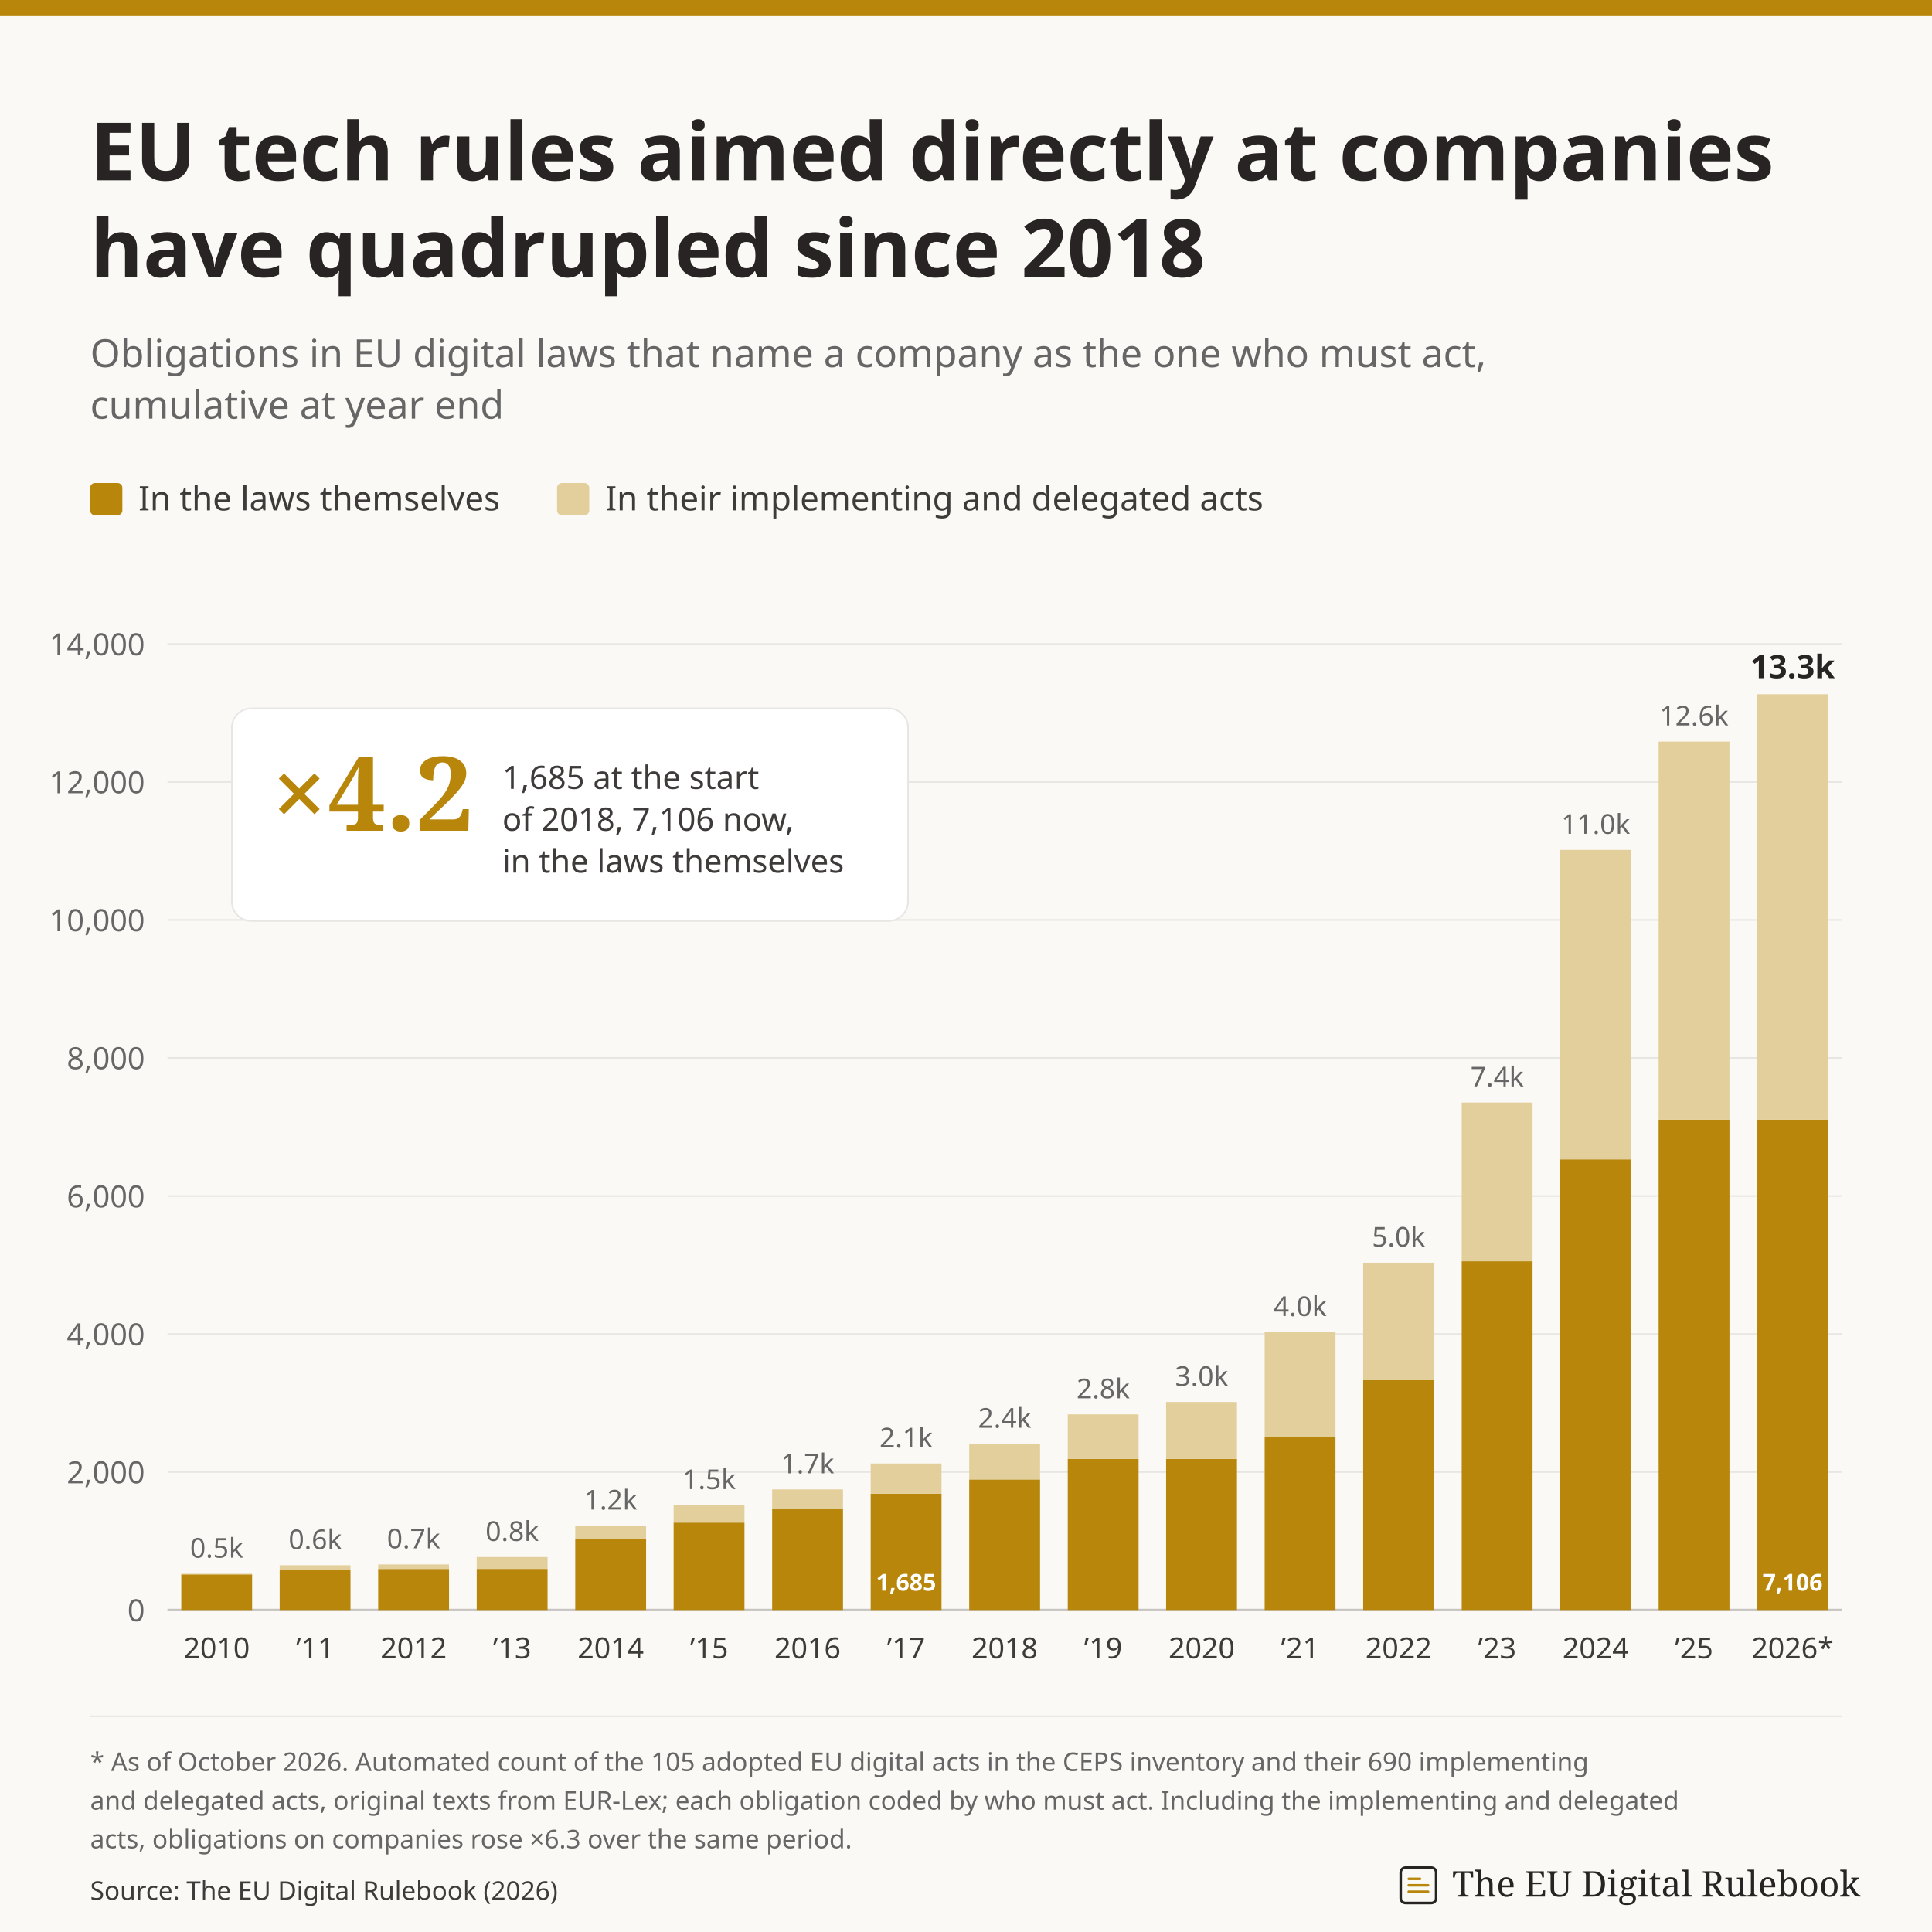
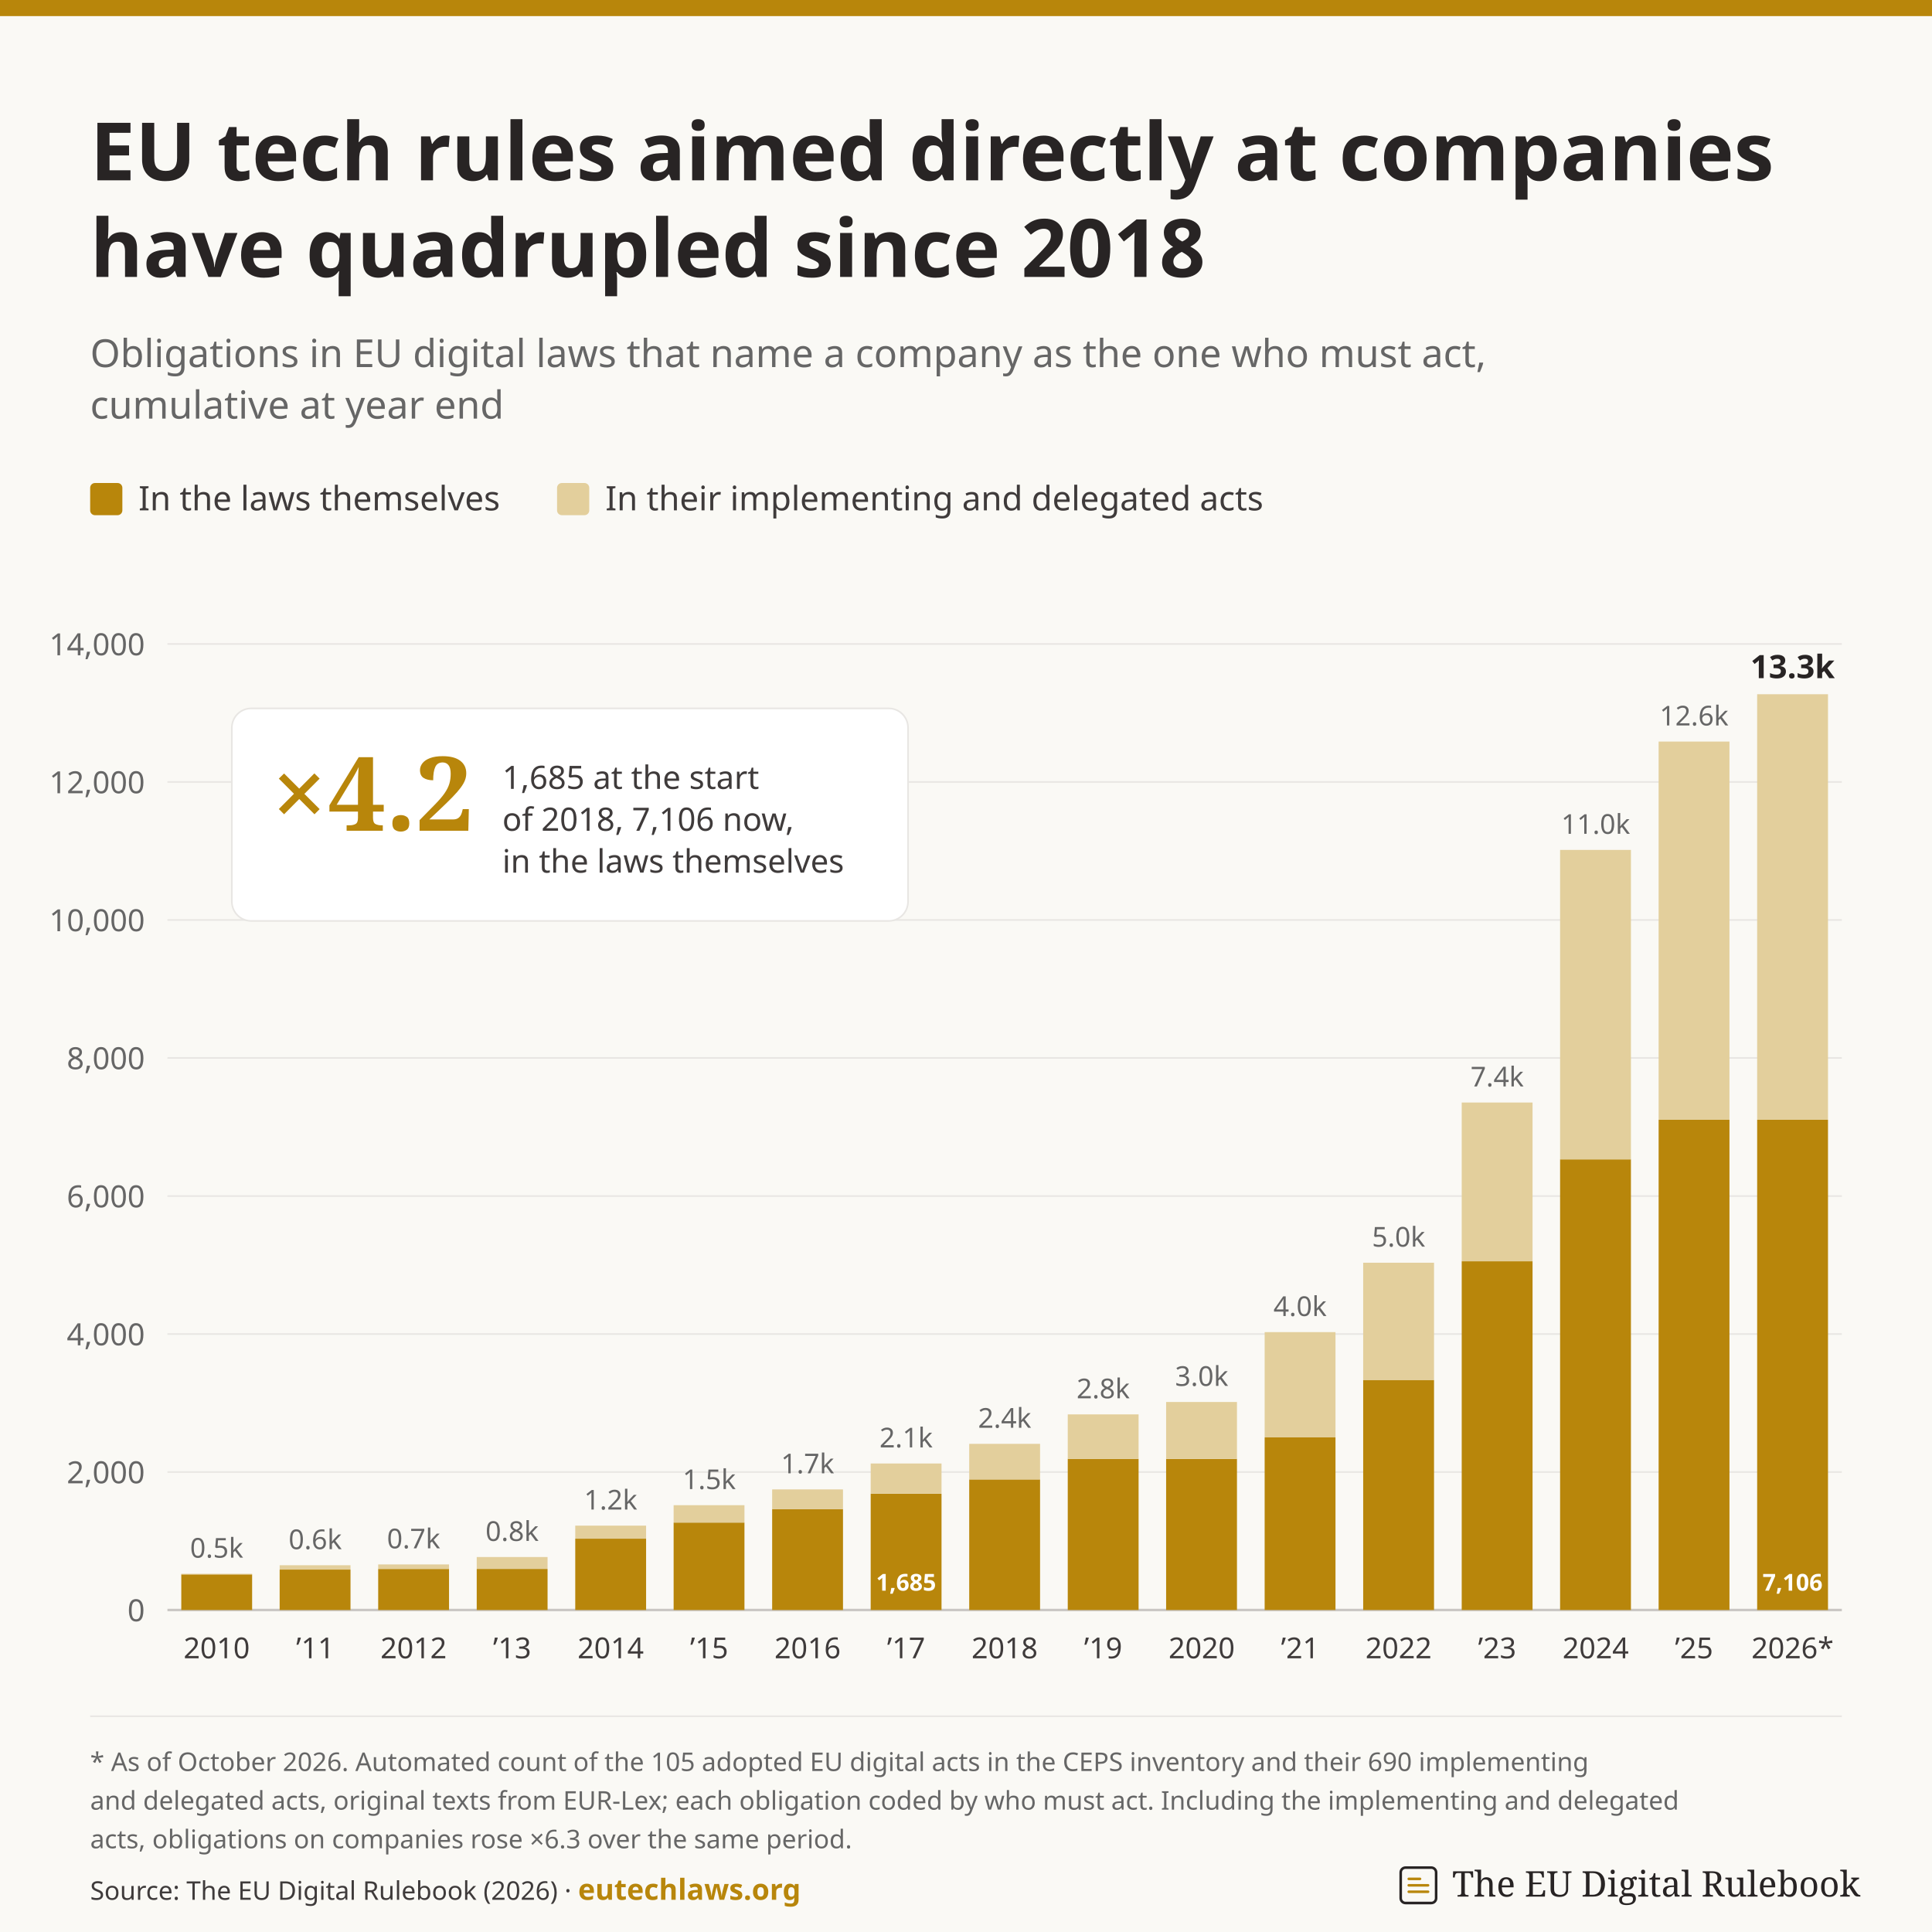
<svg xmlns="http://www.w3.org/2000/svg" viewBox="0 0 1200 1200" width="100%" role="img" aria-label="EU tech rules aimed directly at companies have quadrupled since 2018. Obligations naming a company in the laws themselves rose from 1,685 at the start of 2018 to 7,106 in 2026 (x4.2); with implementing and delegated acts, from 2,123 to 13,273.">
  <rect width="1200" height="1200" fill="#FAF9F5" />
  <rect width="1200" height="10" fill="#B8860B" />
  <text x="56.0" y="112.0" text-anchor="start" font-family="DM Sans, sans-serif" font-size="50" font-weight="700" fill="#282424">EU tech rules aimed directly at companies</text>
  <text x="56.0" y="172.0" text-anchor="start" font-family="DM Sans, sans-serif" font-size="50" font-weight="700" fill="#282424">have quadrupled since 2018</text>
  <text x="56.0" y="228.0" text-anchor="start" font-family="DM Sans, sans-serif" font-size="24" font-weight="400" fill="#666666">Obligations in EU digital laws that name a company as the one who must act,</text>
  <text x="56.0" y="260.0" text-anchor="start" font-family="DM Sans, sans-serif" font-size="24" font-weight="400" fill="#666666">cumulative at year end</text>
  <rect x="56" y="300" width="20" height="20" rx="3" fill="#B8860B" />
  <text x="86.0" y="317.0" text-anchor="start" font-family="DM Sans, sans-serif" font-size="21" font-weight="400" fill="#3F3B3B">In the laws themselves</text>
  <rect x="346" y="300" width="20" height="20" rx="3" fill="#E3CF9C" />
  <text x="376.0" y="317.0" text-anchor="start" font-family="DM Sans, sans-serif" font-size="21" font-weight="400" fill="#3F3B3B">In their implementing and delegated acts</text>
  <line x1="104" x2="1144" y1="1000.0" y2="1000.0" stroke="#C9C6C3" stroke-width="1.5" />
  <text x="90.0" y="1007.0" text-anchor="end" font-family="DM Sans, sans-serif" font-size="19" font-weight="400" fill="#666666">0</text>
  <line x1="104" x2="1144" y1="914.3" y2="914.3" stroke="#E8E6E3" stroke-width="1" />
  <text x="90.0" y="921.3" text-anchor="end" font-family="DM Sans, sans-serif" font-size="19" font-weight="400" fill="#666666">2,000</text>
  <line x1="104" x2="1144" y1="828.6" y2="828.6" stroke="#E8E6E3" stroke-width="1" />
  <text x="90.0" y="835.6" text-anchor="end" font-family="DM Sans, sans-serif" font-size="19" font-weight="400" fill="#666666">4,000</text>
  <line x1="104" x2="1144" y1="742.9" y2="742.9" stroke="#E8E6E3" stroke-width="1" />
  <text x="90.0" y="749.9" text-anchor="end" font-family="DM Sans, sans-serif" font-size="19" font-weight="400" fill="#666666">6,000</text>
  <line x1="104" x2="1144" y1="657.1" y2="657.1" stroke="#E8E6E3" stroke-width="1" />
  <text x="90.0" y="664.1" text-anchor="end" font-family="DM Sans, sans-serif" font-size="19" font-weight="400" fill="#666666">8,000</text>
  <line x1="104" x2="1144" y1="571.4" y2="571.4" stroke="#E8E6E3" stroke-width="1" />
  <text x="90.0" y="578.4" text-anchor="end" font-family="DM Sans, sans-serif" font-size="19" font-weight="400" fill="#666666">10,000</text>
  <line x1="104" x2="1144" y1="485.7" y2="485.7" stroke="#E8E6E3" stroke-width="1" />
  <text x="90.0" y="492.7" text-anchor="end" font-family="DM Sans, sans-serif" font-size="19" font-weight="400" fill="#666666">12,000</text>
  <line x1="104" x2="1144" y1="400.0" y2="400.0" stroke="#E8E6E3" stroke-width="1" />
  <text x="90.0" y="407.0" text-anchor="end" font-family="DM Sans, sans-serif" font-size="19" font-weight="400" fill="#666666">14,000</text>
  <rect x="112.6" y="977.9" width="44.0" height="22.1" fill="#B8860B" />
  <rect x="112.6" y="977.5" width="44.0" height="0.4" fill="#E3CF9C" />
  <text x="134.6" y="967.5" text-anchor="middle" font-family="DM Sans, sans-serif" font-size="17" font-weight="500" fill="#666666">0.5k</text>
  <text x="134.6" y="1030.0" text-anchor="middle" font-family="DM Sans, sans-serif" font-size="18" font-weight="400" fill="#3F3B3B">2010</text>
  <rect x="173.7" y="974.9" width="44.0" height="25.1" fill="#B8860B" />
  <rect x="173.7" y="972.2" width="44.0" height="2.7" fill="#E3CF9C" />
  <text x="195.8" y="962.2" text-anchor="middle" font-family="DM Sans, sans-serif" font-size="17" font-weight="500" fill="#666666">0.6k</text>
  <text x="195.8" y="1030.0" text-anchor="middle" font-family="DM Sans, sans-serif" font-size="18" font-weight="400" fill="#3F3B3B">’11</text>
  <rect x="234.9" y="974.5" width="44.0" height="25.5" fill="#B8860B" />
  <rect x="234.9" y="971.7" width="44.0" height="2.8" fill="#E3CF9C" />
  <text x="256.9" y="961.7" text-anchor="middle" font-family="DM Sans, sans-serif" font-size="17" font-weight="500" fill="#666666">0.7k</text>
  <text x="256.9" y="1030.0" text-anchor="middle" font-family="DM Sans, sans-serif" font-size="18" font-weight="400" fill="#3F3B3B">2012</text>
  <rect x="296.1" y="974.5" width="44.0" height="25.5" fill="#B8860B" />
  <rect x="296.1" y="967.1" width="44.0" height="7.3" fill="#E3CF9C" />
  <text x="318.1" y="957.1" text-anchor="middle" font-family="DM Sans, sans-serif" font-size="17" font-weight="500" fill="#666666">0.8k</text>
  <text x="318.1" y="1030.0" text-anchor="middle" font-family="DM Sans, sans-serif" font-size="18" font-weight="400" fill="#3F3B3B">’13</text>
  <rect x="357.3" y="955.7" width="44.0" height="44.3" fill="#B8860B" />
  <rect x="357.3" y="947.6" width="44.0" height="8.1" fill="#E3CF9C" />
  <text x="379.3" y="937.6" text-anchor="middle" font-family="DM Sans, sans-serif" font-size="17" font-weight="500" fill="#666666">1.2k</text>
  <text x="379.3" y="1030.0" text-anchor="middle" font-family="DM Sans, sans-serif" font-size="18" font-weight="400" fill="#3F3B3B">2014</text>
  <rect x="418.4" y="945.7" width="44.0" height="54.3" fill="#B8860B" />
  <rect x="418.4" y="934.9" width="44.0" height="10.8" fill="#E3CF9C" />
  <text x="440.5" y="924.9" text-anchor="middle" font-family="DM Sans, sans-serif" font-size="17" font-weight="500" fill="#666666">1.5k</text>
  <text x="440.5" y="1030.0" text-anchor="middle" font-family="DM Sans, sans-serif" font-size="18" font-weight="400" fill="#3F3B3B">’15</text>
  <rect x="479.6" y="937.3" width="44.0" height="62.7" fill="#B8860B" />
  <rect x="479.6" y="925.1" width="44.0" height="12.2" fill="#E3CF9C" />
  <text x="501.6" y="915.1" text-anchor="middle" font-family="DM Sans, sans-serif" font-size="17" font-weight="500" fill="#666666">1.7k</text>
  <text x="501.6" y="1030.0" text-anchor="middle" font-family="DM Sans, sans-serif" font-size="18" font-weight="400" fill="#3F3B3B">2016</text>
  <rect x="540.8" y="927.8" width="44.0" height="72.2" fill="#B8860B" />
  <rect x="540.8" y="909.0" width="44.0" height="18.8" fill="#E3CF9C" />
  <text x="562.8" y="899.0" text-anchor="middle" font-family="DM Sans, sans-serif" font-size="17" font-weight="500" fill="#666666">2.1k</text>
  <text x="562.8" y="1030.0" text-anchor="middle" font-family="DM Sans, sans-serif" font-size="18" font-weight="400" fill="#3F3B3B">’17</text>
  <text x="562.8" y="988.0" text-anchor="middle" font-family="DM Sans, sans-serif" font-size="14.5" font-weight="700" fill="#FFFFFF">1,685</text>
  <rect x="602.0" y="918.9" width="44.0" height="81.1" fill="#B8860B" />
  <rect x="602.0" y="896.8" width="44.0" height="22.1" fill="#E3CF9C" />
  <text x="624.0" y="886.8" text-anchor="middle" font-family="DM Sans, sans-serif" font-size="17" font-weight="500" fill="#666666">2.4k</text>
  <text x="624.0" y="1030.0" text-anchor="middle" font-family="DM Sans, sans-serif" font-size="18" font-weight="400" fill="#3F3B3B">2018</text>
  <rect x="663.2" y="906.1" width="44.0" height="93.9" fill="#B8860B" />
  <rect x="663.2" y="878.5" width="44.0" height="27.6" fill="#E3CF9C" />
  <text x="685.2" y="868.5" text-anchor="middle" font-family="DM Sans, sans-serif" font-size="17" font-weight="500" fill="#666666">2.8k</text>
  <text x="685.2" y="1030.0" text-anchor="middle" font-family="DM Sans, sans-serif" font-size="18" font-weight="400" fill="#3F3B3B">’19</text>
  <rect x="724.3" y="906.1" width="44.0" height="93.9" fill="#B8860B" />
  <rect x="724.3" y="870.8" width="44.0" height="35.2" fill="#E3CF9C" />
  <text x="746.4" y="860.8" text-anchor="middle" font-family="DM Sans, sans-serif" font-size="17" font-weight="500" fill="#666666">3.0k</text>
  <text x="746.4" y="1030.0" text-anchor="middle" font-family="DM Sans, sans-serif" font-size="18" font-weight="400" fill="#3F3B3B">2020</text>
  <rect x="785.5" y="892.8" width="44.0" height="107.2" fill="#B8860B" />
  <rect x="785.5" y="827.4" width="44.0" height="65.4" fill="#E3CF9C" />
  <text x="807.5" y="817.4" text-anchor="middle" font-family="DM Sans, sans-serif" font-size="17" font-weight="500" fill="#666666">4.0k</text>
  <text x="807.5" y="1030.0" text-anchor="middle" font-family="DM Sans, sans-serif" font-size="18" font-weight="400" fill="#3F3B3B">’21</text>
  <rect x="846.7" y="857.1" width="44.0" height="142.9" fill="#B8860B" />
  <rect x="846.7" y="784.3" width="44.0" height="72.7" fill="#E3CF9C" />
  <text x="868.7" y="774.3" text-anchor="middle" font-family="DM Sans, sans-serif" font-size="17" font-weight="500" fill="#666666">5.0k</text>
  <text x="868.7" y="1030.0" text-anchor="middle" font-family="DM Sans, sans-serif" font-size="18" font-weight="400" fill="#3F3B3B">2022</text>
  <rect x="907.9" y="783.4" width="44.0" height="216.6" fill="#B8860B" />
  <rect x="907.9" y="684.8" width="44.0" height="98.6" fill="#E3CF9C" />
  <text x="929.9" y="674.8" text-anchor="middle" font-family="DM Sans, sans-serif" font-size="17" font-weight="500" fill="#666666">7.4k</text>
  <text x="929.9" y="1030.0" text-anchor="middle" font-family="DM Sans, sans-serif" font-size="18" font-weight="400" fill="#3F3B3B">’23</text>
  <rect x="969.0" y="720.1" width="44.0" height="279.9" fill="#B8860B" />
  <rect x="969.0" y="527.9" width="44.0" height="192.2" fill="#E3CF9C" />
  <text x="991.1" y="517.9" text-anchor="middle" font-family="DM Sans, sans-serif" font-size="17" font-weight="500" fill="#666666">11.0k</text>
  <text x="991.1" y="1030.0" text-anchor="middle" font-family="DM Sans, sans-serif" font-size="18" font-weight="400" fill="#3F3B3B">2024</text>
  <rect x="1030.2" y="695.5" width="44.0" height="304.5" fill="#B8860B" />
  <rect x="1030.2" y="460.6" width="44.0" height="234.9" fill="#E3CF9C" />
  <text x="1052.2" y="450.6" text-anchor="middle" font-family="DM Sans, sans-serif" font-size="17" font-weight="500" fill="#666666">12.6k</text>
  <text x="1052.2" y="1030.0" text-anchor="middle" font-family="DM Sans, sans-serif" font-size="18" font-weight="400" fill="#3F3B3B">’25</text>
  <rect x="1091.4" y="695.5" width="44.0" height="304.5" fill="#B8860B" />
  <rect x="1091.4" y="431.2" width="44.0" height="264.3" fill="#E3CF9C" />
  <text x="1113.4" y="421.2" text-anchor="middle" font-family="DM Sans, sans-serif" font-size="20" font-weight="700" fill="#282424">13.3k</text>
  <text x="1113.4" y="1030.0" text-anchor="middle" font-family="DM Sans, sans-serif" font-size="18" font-weight="500" fill="#3F3B3B">2026*</text>
  <text x="1113.4" y="988.0" text-anchor="middle" font-family="DM Sans, sans-serif" font-size="14.5" font-weight="700" fill="#FFFFFF">7,106</text>
  <rect x="144" y="440" width="420" height="132" rx="12" fill="#FFFFFF" stroke="#E8E6E3" />
  <text x="168.0" y="516.0" text-anchor="start" font-family="'Source Serif 4', Georgia, serif" font-size="64" font-weight="700" fill="#B8860B">×4.2</text>
  <text x="312.0" y="490.0" text-anchor="start" font-family="DM Sans, sans-serif" font-size="20" font-weight="400" fill="#3F3B3B">1,685 at the start</text>
  <text x="312.0" y="516.0" text-anchor="start" font-family="DM Sans, sans-serif" font-size="20" font-weight="400" fill="#3F3B3B">of 2018, 7,106 now,</text>
  <text x="312.0" y="542.0" text-anchor="start" font-family="DM Sans, sans-serif" font-size="20" font-weight="400" fill="#3F3B3B">in the laws themselves</text>
  <line x1="56" x2="1144" y1="1066" y2="1066" stroke="#E8E6E3" />
  <text x="56.0" y="1100.0" text-anchor="start" font-family="DM Sans, sans-serif" font-size="16" font-weight="400" fill="#666666">* As of October 2026. Automated count of the 105 adopted EU digital acts in the CEPS inventory and their 690 implementing</text>
  <text x="56.0" y="1124.0" text-anchor="start" font-family="DM Sans, sans-serif" font-size="16" font-weight="400" fill="#666666">and delegated acts, original texts from EUR-Lex; each obligation coded by who must act. Including the implementing and delegated</text>
  <text x="56.0" y="1148.0" text-anchor="start" font-family="DM Sans, sans-serif" font-size="16" font-weight="400" fill="#666666">acts, obligations on companies rose ×6.3 over the same period.</text>
  <g transform="translate(870,1160)">
    <rect x="0" y="0" width="22" height="22" rx="3" fill="none" stroke="#282424" stroke-width="1.6" />
    <path d="M5 15h12M5 11h12M5 7h7" stroke="#B8860B" stroke-width="1.6" stroke-linecap="round" />
  </g>
  <text x="902.0" y="1178.0" text-anchor="start" font-family="'Source Serif 4', Georgia, serif" font-size="22" font-weight="400" fill="#282424">The EU Digital Rulebook</text>
-   <text x="56.0" y="1180.0" text-anchor="start" font-family="DM Sans, sans-serif" font-size="16" font-weight="500" fill="#3F3B3B">Source: The EU Digital Rulebook (2026)</text>
+   <text x="56.0" y="1180.0" text-anchor="start" font-family="DM Sans, sans-serif" font-size="16" font-weight="500" fill="#3F3B3B">Source: The EU Digital Rulebook (2026) · <tspan fill="#B8860B" font-weight="700" font-size="18">eutechlaws.org</tspan>
+   </text>
</svg>
